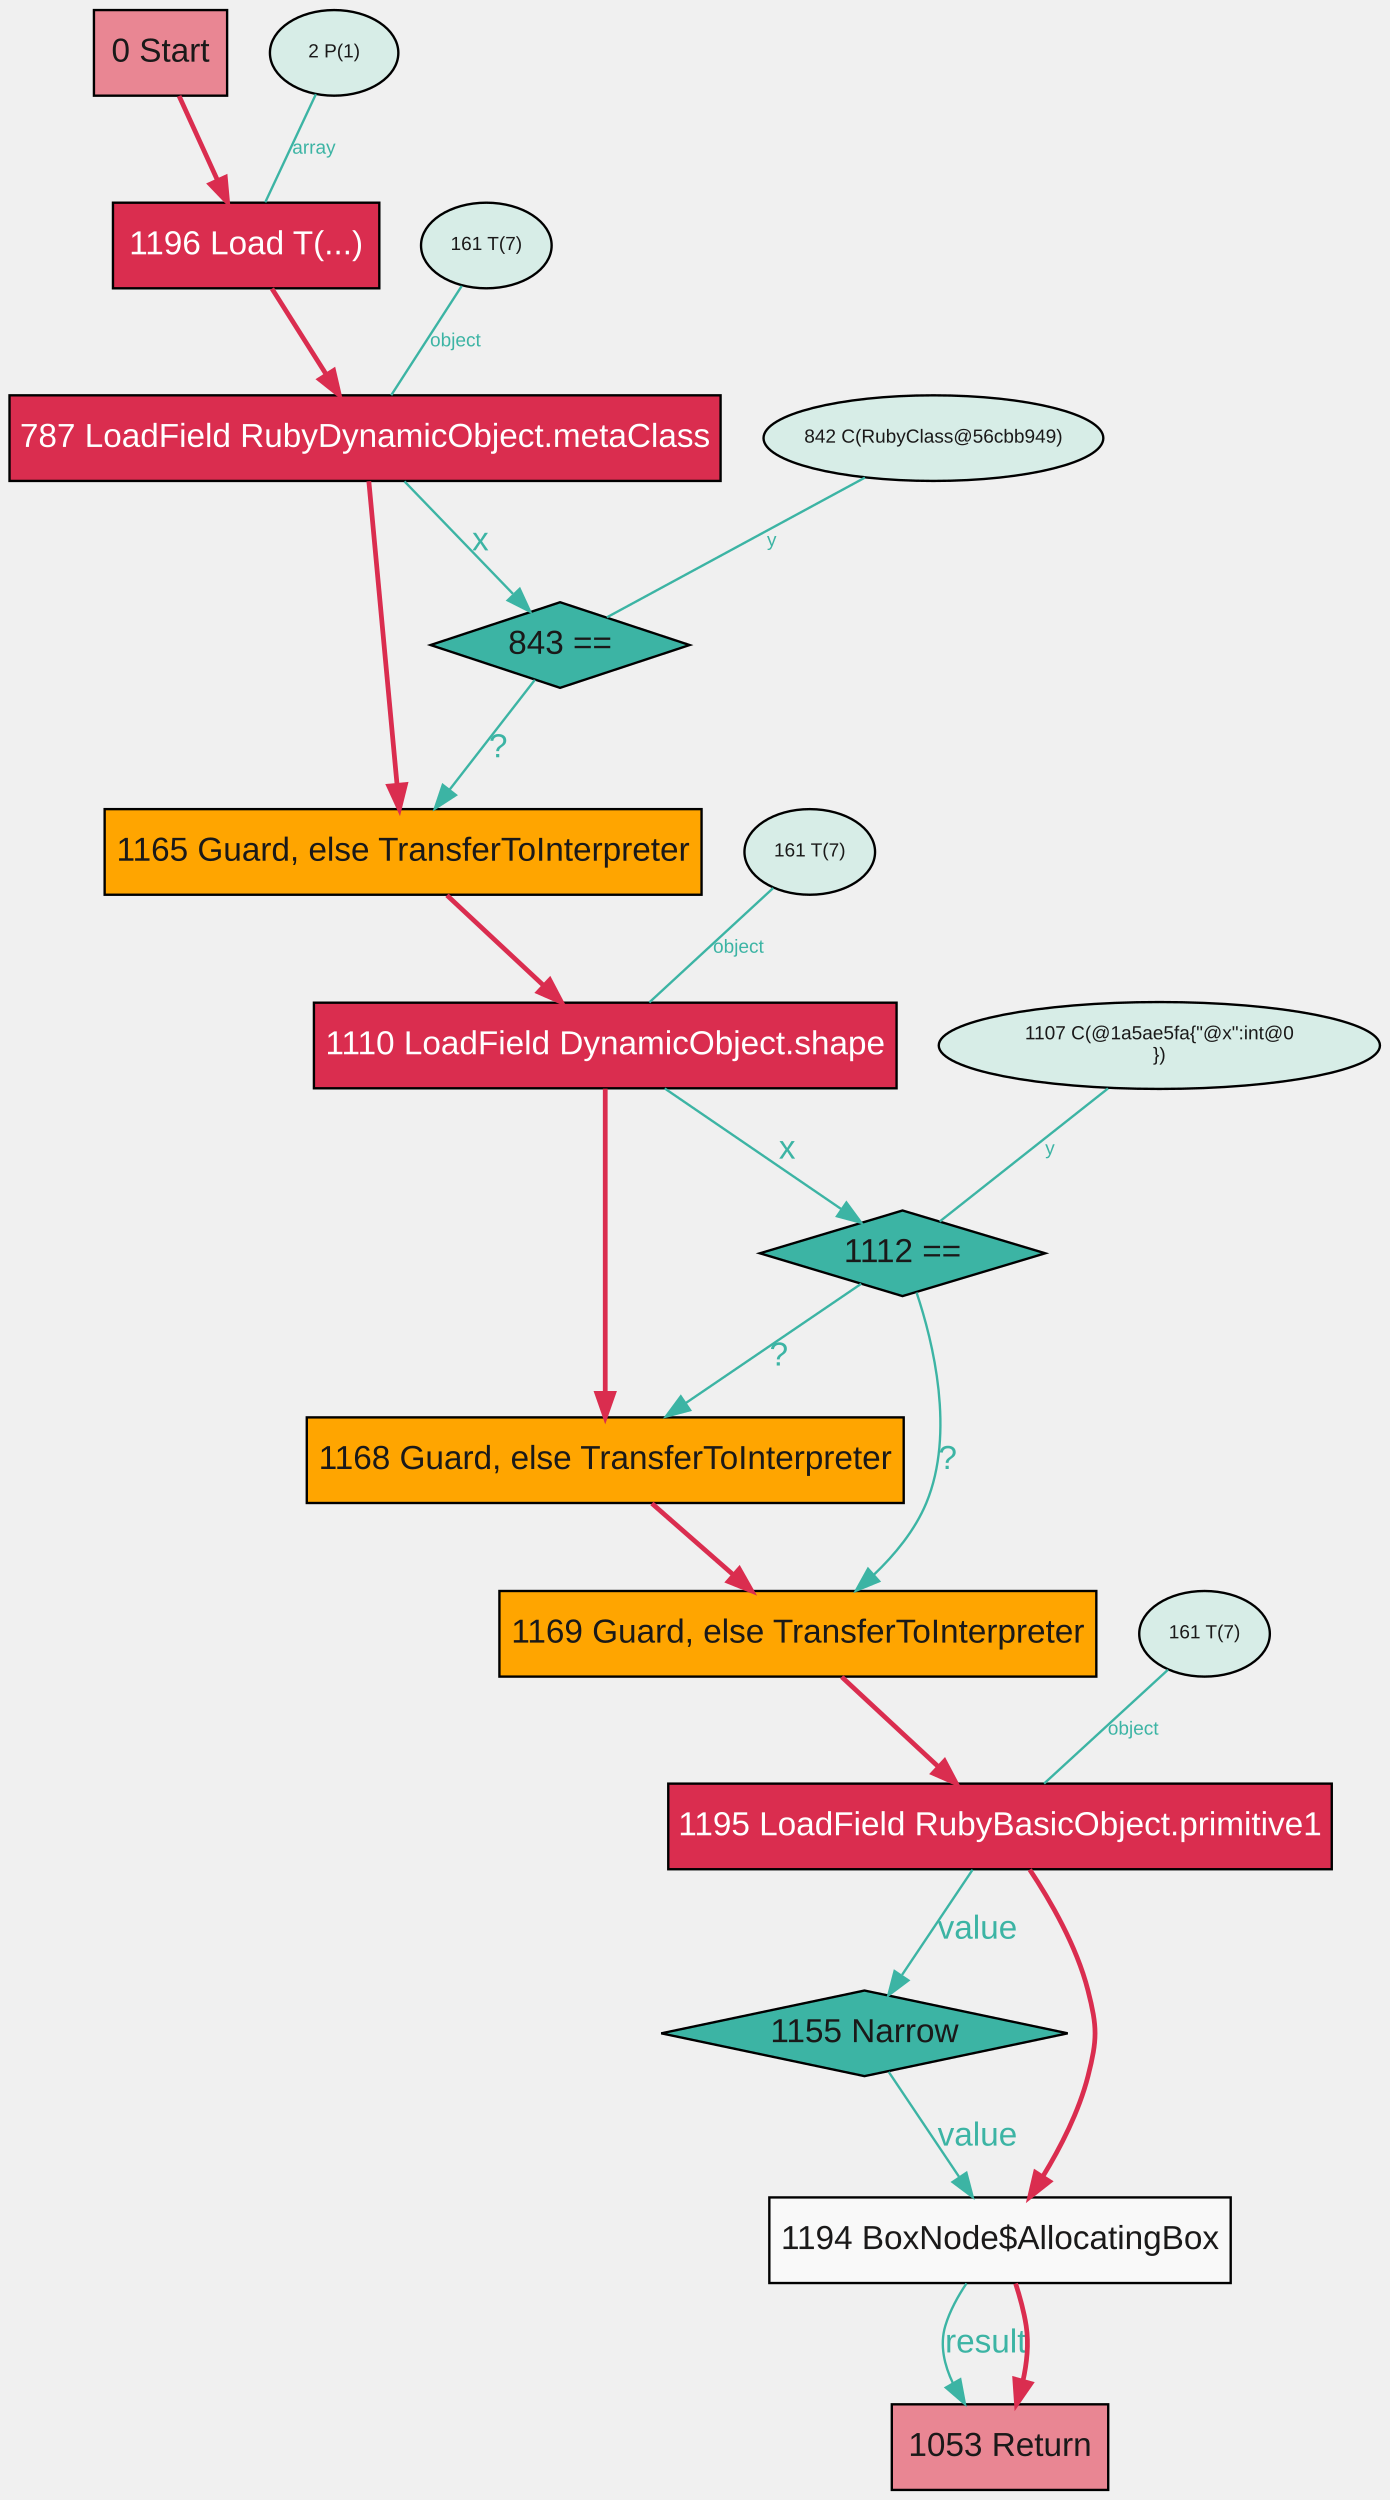
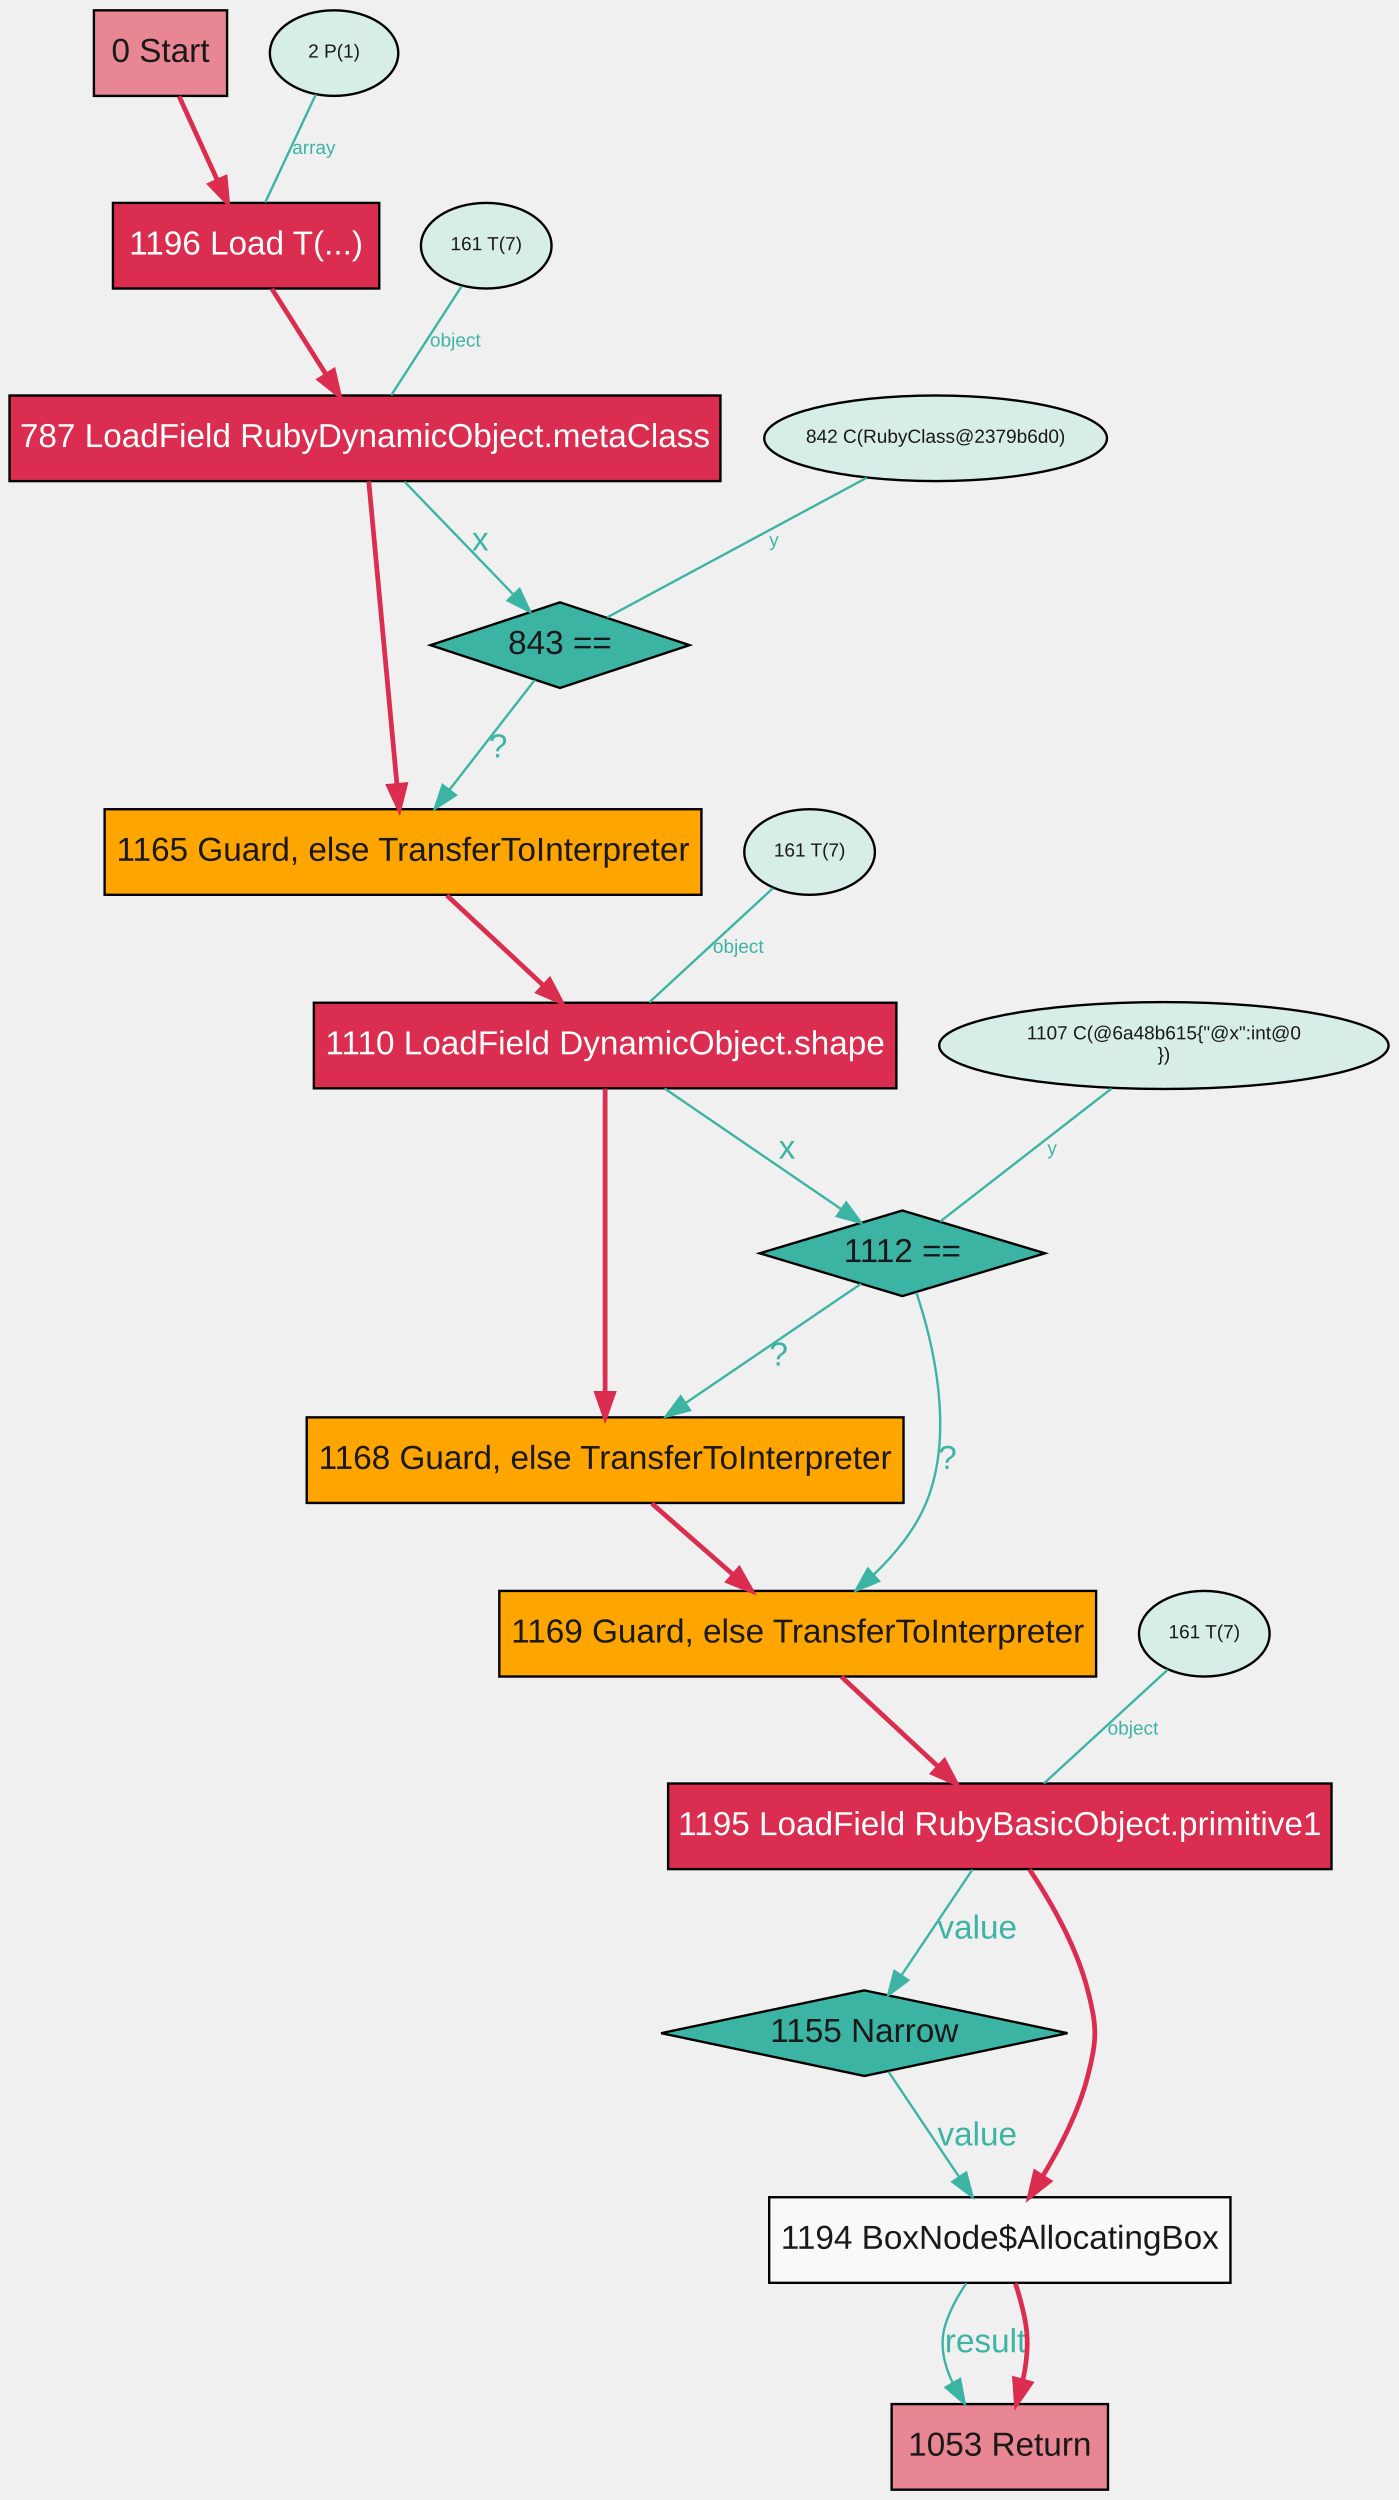
- <svg xmlns="http://www.w3.org/2000/svg" width="584pt" height="1051pt" viewBox="0.00 0.00 584.13 1050.77">
+ <svg xmlns="http://www.w3.org/2000/svg" width="588pt" height="1051pt" viewBox="0.00 0.00 588.25 1050.77">
  <g id="graph0" class="graph" transform="scale(1 1) rotate(0) translate(4 1046.77)">
    <g id="node1" class="node">
      <polygon fill="#e98693" stroke="black" points="91.5,-1042.77 35.5,-1042.77 35.5,-1006.77 91.5,-1006.77 91.5,-1042.77" />
      <text text-anchor="middle" x="63.5" y="-1021.07" font-family="Arial" font-size="14.00" fill="#1a1919">0 Start</text>
    </g>
    <g id="node13" class="node">
      <polygon fill="#da2d4f" stroke="black" points="155.5,-961.77 43.5,-961.77 43.5,-925.77 155.5,-925.77 155.5,-961.77" />
      <text text-anchor="middle" x="99.5" y="-940.07" font-family="Arial" font-size="14.00" fill="#ffffff">1196 Load T(...)</text>
    </g>
    <g id="edge22" class="edge">
      <path fill="none" stroke="#da2d4f" stroke-width="2" d="M71.31,-1006.63C76.03,-996.28 82.14,-982.87 87.46,-971.18" />
      <polygon fill="#da2d4f" stroke="#da2d4f" stroke-width="2" points="90.74,-972.43 91.7,-961.88 84.37,-969.53 90.74,-972.43" />
    </g>
    <g id="node2" class="node">
      <polygon fill="#da2d4f" stroke="black" points="299,-880.77 0,-880.77 0,-844.77 299,-844.77 299,-880.77" />
      <text text-anchor="middle" x="149.5" y="-859.07" font-family="Arial" font-size="14.00" fill="#ffffff">787 LoadField RubyDynamicObject.metaClass</text>
    </g>
    <g id="node3" class="node">
      <polygon fill="#3cb4a4" stroke="black" points="231.5,-793.77 177.04,-775.77 231.5,-757.77 285.96,-775.77 231.5,-793.77" />
      <text text-anchor="middle" x="231.5" y="-772.07" font-family="Arial" font-size="14.00" fill="#1a1919">843 ==</text>
    </g>
    <g id="edge2" class="edge">
      <path fill="none" stroke="#3cb4a4" d="M166.09,-844.57C179.28,-830.9 197.77,-811.74 211.72,-797.27" />
      <polygon fill="#3cb4a4" stroke="#3cb4a4" points="214.52,-799.41 218.95,-789.78 209.49,-794.55 214.52,-799.41" />
      <text text-anchor="middle" x="198" y="-815.57" font-family="arial" font-size="14.00" fill="#3cb4a4">x</text>
    </g>
    <g id="node8" class="node">
      <polygon fill="#ffa500" stroke="black" points="291,-706.77 40,-706.77 40,-670.77 291,-670.77 291,-706.77" />
      <text text-anchor="middle" x="165.5" y="-685.07" font-family="Arial" font-size="14.00" fill="#1a1919">1165 Guard, else TransferToInterpreter</text>
    </g>
    <g id="edge1" class="edge">
      <path fill="none" stroke="#da2d4f" stroke-width="2" d="M151.09,-844.65C153.87,-814.77 159.63,-752.88 162.96,-717.04" />
      <polygon fill="#da2d4f" stroke="#da2d4f" stroke-width="2" points="166.47,-717.1 163.91,-706.82 159.5,-716.45 166.47,-717.1" />
    </g>
    <g id="edge9" class="edge">
      <path fill="none" stroke="#3cb4a4" d="M220.9,-761.11C211.24,-748.68 196.75,-730.01 185,-714.89" />
      <polygon fill="#3cb4a4" stroke="#3cb4a4" points="187.71,-712.67 178.81,-706.91 182.18,-716.96 187.71,-712.67" />
      <text text-anchor="middle" x="205.5" y="-728.57" font-family="arial" font-size="14.00" fill="#3cb4a4">?</text>
    </g>
    <g id="node4" class="node">
      <polygon fill="#e98693" stroke="black" points="462,-36 371,-36 371,0 462,0 462,-36" />
      <text text-anchor="middle" x="416.5" y="-14.3" font-family="Arial" font-size="14.00" fill="#1a1919">1053 Return</text>
    </g>
    <g id="node5" class="node">
      <polygon fill="#da2d4f" stroke="black" points="373,-625.38 128,-625.38 128,-589.38 373,-589.38 373,-625.38" />
      <text text-anchor="middle" x="250.5" y="-603.68" font-family="Arial" font-size="14.00" fill="#ffffff">1110 LoadField DynamicObject.shape</text>
    </g>
    <g id="node6" class="node">
      <polygon fill="#3cb4a4" stroke="black" points="375.5,-538 315.51,-520 375.5,-502 435.49,-520 375.5,-538" />
      <text text-anchor="middle" x="375.5" y="-516.3" font-family="Arial" font-size="14.00" fill="#1a1919">1112 ==</text>
    </g>
    <g id="edge6" class="edge">
      <path fill="none" stroke="#3cb4a4" d="M275.5,-589.31C297.04,-574.6 328.01,-553.44 349.76,-538.58" />
      <polygon fill="#3cb4a4" stroke="#3cb4a4" points="351.9,-541.36 358.18,-532.83 347.95,-535.58 351.9,-541.36" />
      <text text-anchor="middle" x="327" y="-559.8" font-family="arial" font-size="14.00" fill="#3cb4a4">x</text>
    </g>
    <g id="node9" class="node">
      <polygon fill="#ffa500" stroke="black" points="376,-451 125,-451 125,-415 376,-415 376,-451" />
      <text text-anchor="middle" x="250.5" y="-429.3" font-family="Arial" font-size="14.00" fill="#1a1919">1168 Guard, else TransferToInterpreter</text>
    </g>
    <g id="edge5" class="edge">
      <path fill="none" stroke="#da2d4f" stroke-width="2" d="M250.5,-589.23C250.5,-559.28 250.5,-497.25 250.5,-461.33" />
      <polygon fill="#da2d4f" stroke="#da2d4f" stroke-width="2" points="254,-461.09 250.5,-451.09 247,-461.09 254,-461.09" />
    </g>
    <g id="edge11" class="edge">
      <path fill="none" stroke="#3cb4a4" d="M358.12,-507.18C339.12,-494.26 308.21,-473.24 284.38,-457.04" />
      <polygon fill="#3cb4a4" stroke="#3cb4a4" points="286.19,-454.04 275.96,-451.31 282.26,-459.83 286.19,-454.04" />
      <text text-anchor="middle" x="323.5" y="-472.8" font-family="arial" font-size="14.00" fill="#3cb4a4">?</text>
    </g>
    <g id="node10" class="node">
      <polygon fill="#ffa500" stroke="black" points="457,-378 206,-378 206,-342 457,-342 457,-378" />
      <text text-anchor="middle" x="331.5" y="-356.3" font-family="Arial" font-size="14.00" fill="#1a1919">1169 Guard, else TransferToInterpreter</text>
    </g>
    <g id="edge13" class="edge">
      <path fill="none" stroke="#3cb4a4" d="M381.4,-503.52C388.41,-482.59 397.72,-444.49 385.5,-415 380.74,-403.52 372.23,-393.2 363.35,-384.74" />
      <polygon fill="#3cb4a4" stroke="#3cb4a4" points="365.67,-382.12 355.87,-378.08 361.01,-387.35 365.67,-382.12" />
      <text text-anchor="middle" x="394.5" y="-429.3" font-family="arial" font-size="14.00" fill="#3cb4a4">?</text>
    </g>
    <g id="node7" class="node">
      <polygon fill="#3cb4a4" stroke="black" points="359.5,-210 274.04,-192 359.5,-174 444.96,-192 359.5,-210" />
      <text text-anchor="middle" x="359.5" y="-188.3" font-family="Arial" font-size="14.00" fill="#1a1919">1155 Narrow</text>
    </g>
    <g id="node11" class="node">
      <polygon fill="#f9f9f9" stroke="black" points="513.5,-123 319.5,-123 319.5,-87 513.5,-87 513.5,-123" />
      <text text-anchor="middle" x="416.5" y="-101.3" font-family="Arial" font-size="14.00" fill="#1a1919">1194 BoxNode$AllocatingBox</text>
    </g>
    <g id="edge15" class="edge">
      <path fill="none" stroke="#3cb4a4" d="M369.69,-175.8C377.91,-163.54 389.66,-146.03 399.32,-131.61" />
      <polygon fill="#3cb4a4" stroke="#3cb4a4" points="402.36,-133.36 405.03,-123.11 396.55,-129.47 402.36,-133.36" />
      <text text-anchor="middle" x="407" y="-144.8" font-family="arial" font-size="14.00" fill="#3cb4a4">value</text>
    </g>
    <g id="edge10" class="edge">
      <path fill="none" stroke="#da2d4f" stroke-width="2" d="M183.94,-670.54C195.86,-659.41 211.54,-644.77 224.69,-632.49" />
      <polygon fill="#da2d4f" stroke="#da2d4f" stroke-width="2" points="227.17,-634.96 232.09,-625.58 222.39,-629.84 227.17,-634.96" />
    </g>
    <g id="edge12" class="edge">
      <path fill="none" stroke="#da2d4f" stroke-width="2" d="M270.11,-414.81C280.36,-405.83 293.06,-394.69 304.25,-384.89" />
      <polygon fill="#da2d4f" stroke="#da2d4f" stroke-width="2" points="306.86,-387.25 312.07,-378.03 302.25,-381.99 306.86,-387.25" />
    </g>
    <g id="node12" class="node">
      <polygon fill="#da2d4f" stroke="black" points="556,-297 277,-297 277,-261 556,-261 556,-297" />
      <text text-anchor="middle" x="416.5" y="-275.3" font-family="Arial" font-size="14.00" fill="#ffffff">1195 LoadField RubyBasicObject.primitive1</text>
    </g>
    <g id="edge14" class="edge">
      <path fill="none" stroke="#da2d4f" stroke-width="2" d="M349.94,-341.86C361.86,-330.78 377.54,-316.21 390.69,-303.99" />
      <polygon fill="#da2d4f" stroke="#da2d4f" stroke-width="2" points="393.15,-306.48 398.09,-297.11 388.38,-301.35 393.15,-306.48" />
    </g>
    <g id="edge4" class="edge">
      <path fill="none" stroke="#3cb4a4" d="M402.4,-86.84C398.78,-81.46 395.38,-75.27 393.5,-69 391.09,-60.93 393.06,-52.49 396.69,-44.89" />
      <polygon fill="#3cb4a4" stroke="#3cb4a4" points="399.79,-46.53 401.75,-36.12 393.72,-43.03 399.79,-46.53" />
      <text text-anchor="middle" x="410.5" y="-57.8" font-family="arial" font-size="14.00" fill="#3cb4a4">result</text>
    </g>
    <g id="edge16" class="edge">
      <path fill="none" stroke="#da2d4f" stroke-width="2" d="M423.05,-86.8C424.87,-81.21 426.59,-74.92 427.5,-69 428.67,-61.39 427.79,-53.2 426.11,-45.71" />
      <polygon fill="#da2d4f" stroke="#da2d4f" stroke-width="2" points="429.47,-44.74 423.44,-36.02 422.72,-46.59 429.47,-44.74" />
    </g>
    <g id="edge8" class="edge">
      <path fill="none" stroke="#3cb4a4" d="M404.97,-260.8C396.43,-248.07 384.69,-230.57 375.28,-216.54" />
      <polygon fill="#3cb4a4" stroke="#3cb4a4" points="377.97,-214.26 369.49,-207.9 372.16,-218.16 377.97,-214.26" />
      <text text-anchor="middle" x="407" y="-231.8" font-family="arial" font-size="14.00" fill="#3cb4a4">value</text>
    </g>
    <g id="edge17" class="edge">
      <path fill="none" stroke="#da2d4f" stroke-width="2" d="M428.99,-260.84C437.77,-247.66 448.76,-228.63 453.5,-210 457.45,-194.49 457.45,-189.51 453.5,-174 449.72,-159.16 441.98,-144.06 434.54,-131.87" />
      <polygon fill="#da2d4f" stroke="#da2d4f" stroke-width="2" points="437.32,-129.71 428.99,-123.16 431.42,-133.48 437.32,-129.71" />
    </g>
    <g id="edge23" class="edge">
      <path fill="none" stroke="#da2d4f" stroke-width="2" d="M110.35,-925.63C117.03,-915.07 125.73,-901.33 133.22,-889.48" />
      <polygon fill="#da2d4f" stroke="#da2d4f" stroke-width="2" points="136.28,-891.2 138.67,-880.88 130.37,-887.46 136.28,-891.2" />
    </g>
    <g id="node14" class="node">
-       <ellipse fill="#d7ede7" stroke="black" cx="388.5" cy="-862.77" rx="71.44" ry="18" />
-       <text text-anchor="middle" x="388.5" y="-860.87" font-family="Arial" font-size="8.00" fill="#1a1919">842 C(RubyClass@56cbb949)</text>
+       <ellipse fill="#d7ede7" stroke="black" cx="389.5" cy="-862.77" rx="72.08" ry="18" />
+       <text text-anchor="middle" x="389.5" y="-860.87" font-family="Arial" font-size="8.00" fill="#1a1919">842 C(RubyClass@2379b6d0)</text>
    </g>
    <g id="edge3" class="edge">
-       <path fill="none" stroke="#3cb4a4" d="M359.7,-846.18C328.19,-829.12 278.52,-802.23 251.18,-787.42" />
-       <text text-anchor="middle" x="320.5" y="-817.37" font-family="arial" font-size="8.00" fill="#3cb4a4">y</text>
+       <path fill="none" stroke="#3cb4a4" d="M360.52,-846.18C328.8,-829.12 278.82,-802.23 251.3,-787.42" />
+       <text text-anchor="middle" x="321.5" y="-817.37" font-family="arial" font-size="8.00" fill="#3cb4a4">y</text>
    </g>
    <g id="node15" class="node">
-       <ellipse fill="#d7ede7" stroke="black" cx="483.5" cy="-607.38" rx="92.76" ry="18.27" />
-       <text text-anchor="middle" x="483.5" y="-609.98" font-family="Arial" font-size="8.00" fill="#1a1919">1107 C(@1a5ae5fa{"@x":int@0</text>
-       <text text-anchor="middle" x="483.5" y="-600.98" font-family="Arial" font-size="8.00" fill="#1a1919">})</text>
+       <ellipse fill="#d7ede7" stroke="black" cx="485.5" cy="-607.38" rx="94.51" ry="18.27" />
+       <text text-anchor="middle" x="485.5" y="-609.98" font-family="Arial" font-size="8.00" fill="#1a1919">1107 C(@6a48b615{"@x":int@0</text>
+       <text text-anchor="middle" x="485.5" y="-600.98" font-family="Arial" font-size="8.00" fill="#1a1919">})</text>
    </g>
    <g id="edge7" class="edge">
-       <path fill="none" stroke="#3cb4a4" d="M461.9,-589.31C440.97,-572.76 409.74,-548.07 391.12,-533.35" />
-       <text text-anchor="middle" x="437.5" y="-561.6" font-family="arial" font-size="8.00" fill="#3cb4a4">y</text>
+       <path fill="none" stroke="#3cb4a4" d="M463.5,-589.31C442.19,-572.76 410.37,-548.07 391.4,-533.35" />
+       <text text-anchor="middle" x="438.5" y="-561.6" font-family="arial" font-size="8.00" fill="#3cb4a4">y</text>
    </g>
    <g id="node16" class="node">
      <ellipse fill="#d7ede7" stroke="black" cx="200.5" cy="-943.77" rx="27.46" ry="18" />
      <text text-anchor="middle" x="200.5" y="-941.87" font-family="Arial" font-size="8.00" fill="#1a1919">161 T(7)</text>
    </g>
    <g id="edge18" class="edge">
      <path fill="none" stroke="#3cb4a4" d="M190.18,-926.78C181.56,-913.44 169.31,-894.46 160.51,-880.83" />
      <text text-anchor="middle" x="187.5" y="-901.37" font-family="arial" font-size="8.00" fill="#3cb4a4">object</text>
    </g>
    <g id="node17" class="node">
      <ellipse fill="#d7ede7" stroke="black" cx="336.5" cy="-688.77" rx="27.46" ry="18" />
      <text text-anchor="middle" x="336.5" y="-686.87" font-family="Arial" font-size="8.00" fill="#1a1919">161 T(7)</text>
    </g>
    <g id="edge19" class="edge">
      <path fill="none" stroke="#3cb4a4" d="M321.12,-673.58C306.53,-660.11 284.58,-639.85 269.03,-625.49" />
      <text text-anchor="middle" x="306.5" y="-646.37" font-family="arial" font-size="8.00" fill="#3cb4a4">object</text>
    </g>
    <g id="node18" class="node">
      <ellipse fill="#d7ede7" stroke="black" cx="502.5" cy="-360" rx="27.46" ry="18" />
      <text text-anchor="middle" x="502.5" y="-358.1" font-family="Arial" font-size="8.00" fill="#1a1919">161 T(7)</text>
    </g>
    <g id="edge20" class="edge">
      <path fill="none" stroke="#3cb4a4" d="M487.12,-344.88C472.53,-331.47 450.58,-311.31 435.03,-297.02" />
      <text text-anchor="middle" x="472.5" y="-317.6" font-family="arial" font-size="8.00" fill="#3cb4a4">object</text>
    </g>
    <g id="node19" class="node">
      <ellipse fill="#d7ede7" stroke="black" cx="136.5" cy="-1024.77" rx="27" ry="18" />
      <text text-anchor="middle" x="136.5" y="-1022.87" font-family="Arial" font-size="8.00" fill="#1a1919">2 P(1)</text>
    </g>
    <g id="edge21" class="edge">
      <path fill="none" stroke="#3cb4a4" d="M128.83,-1007.4C122.61,-994.11 113.86,-975.43 107.54,-961.94" />
      <text text-anchor="middle" x="128" y="-982.37" font-family="arial" font-size="8.00" fill="#3cb4a4">array</text>
    </g>
  </g>
</svg>
